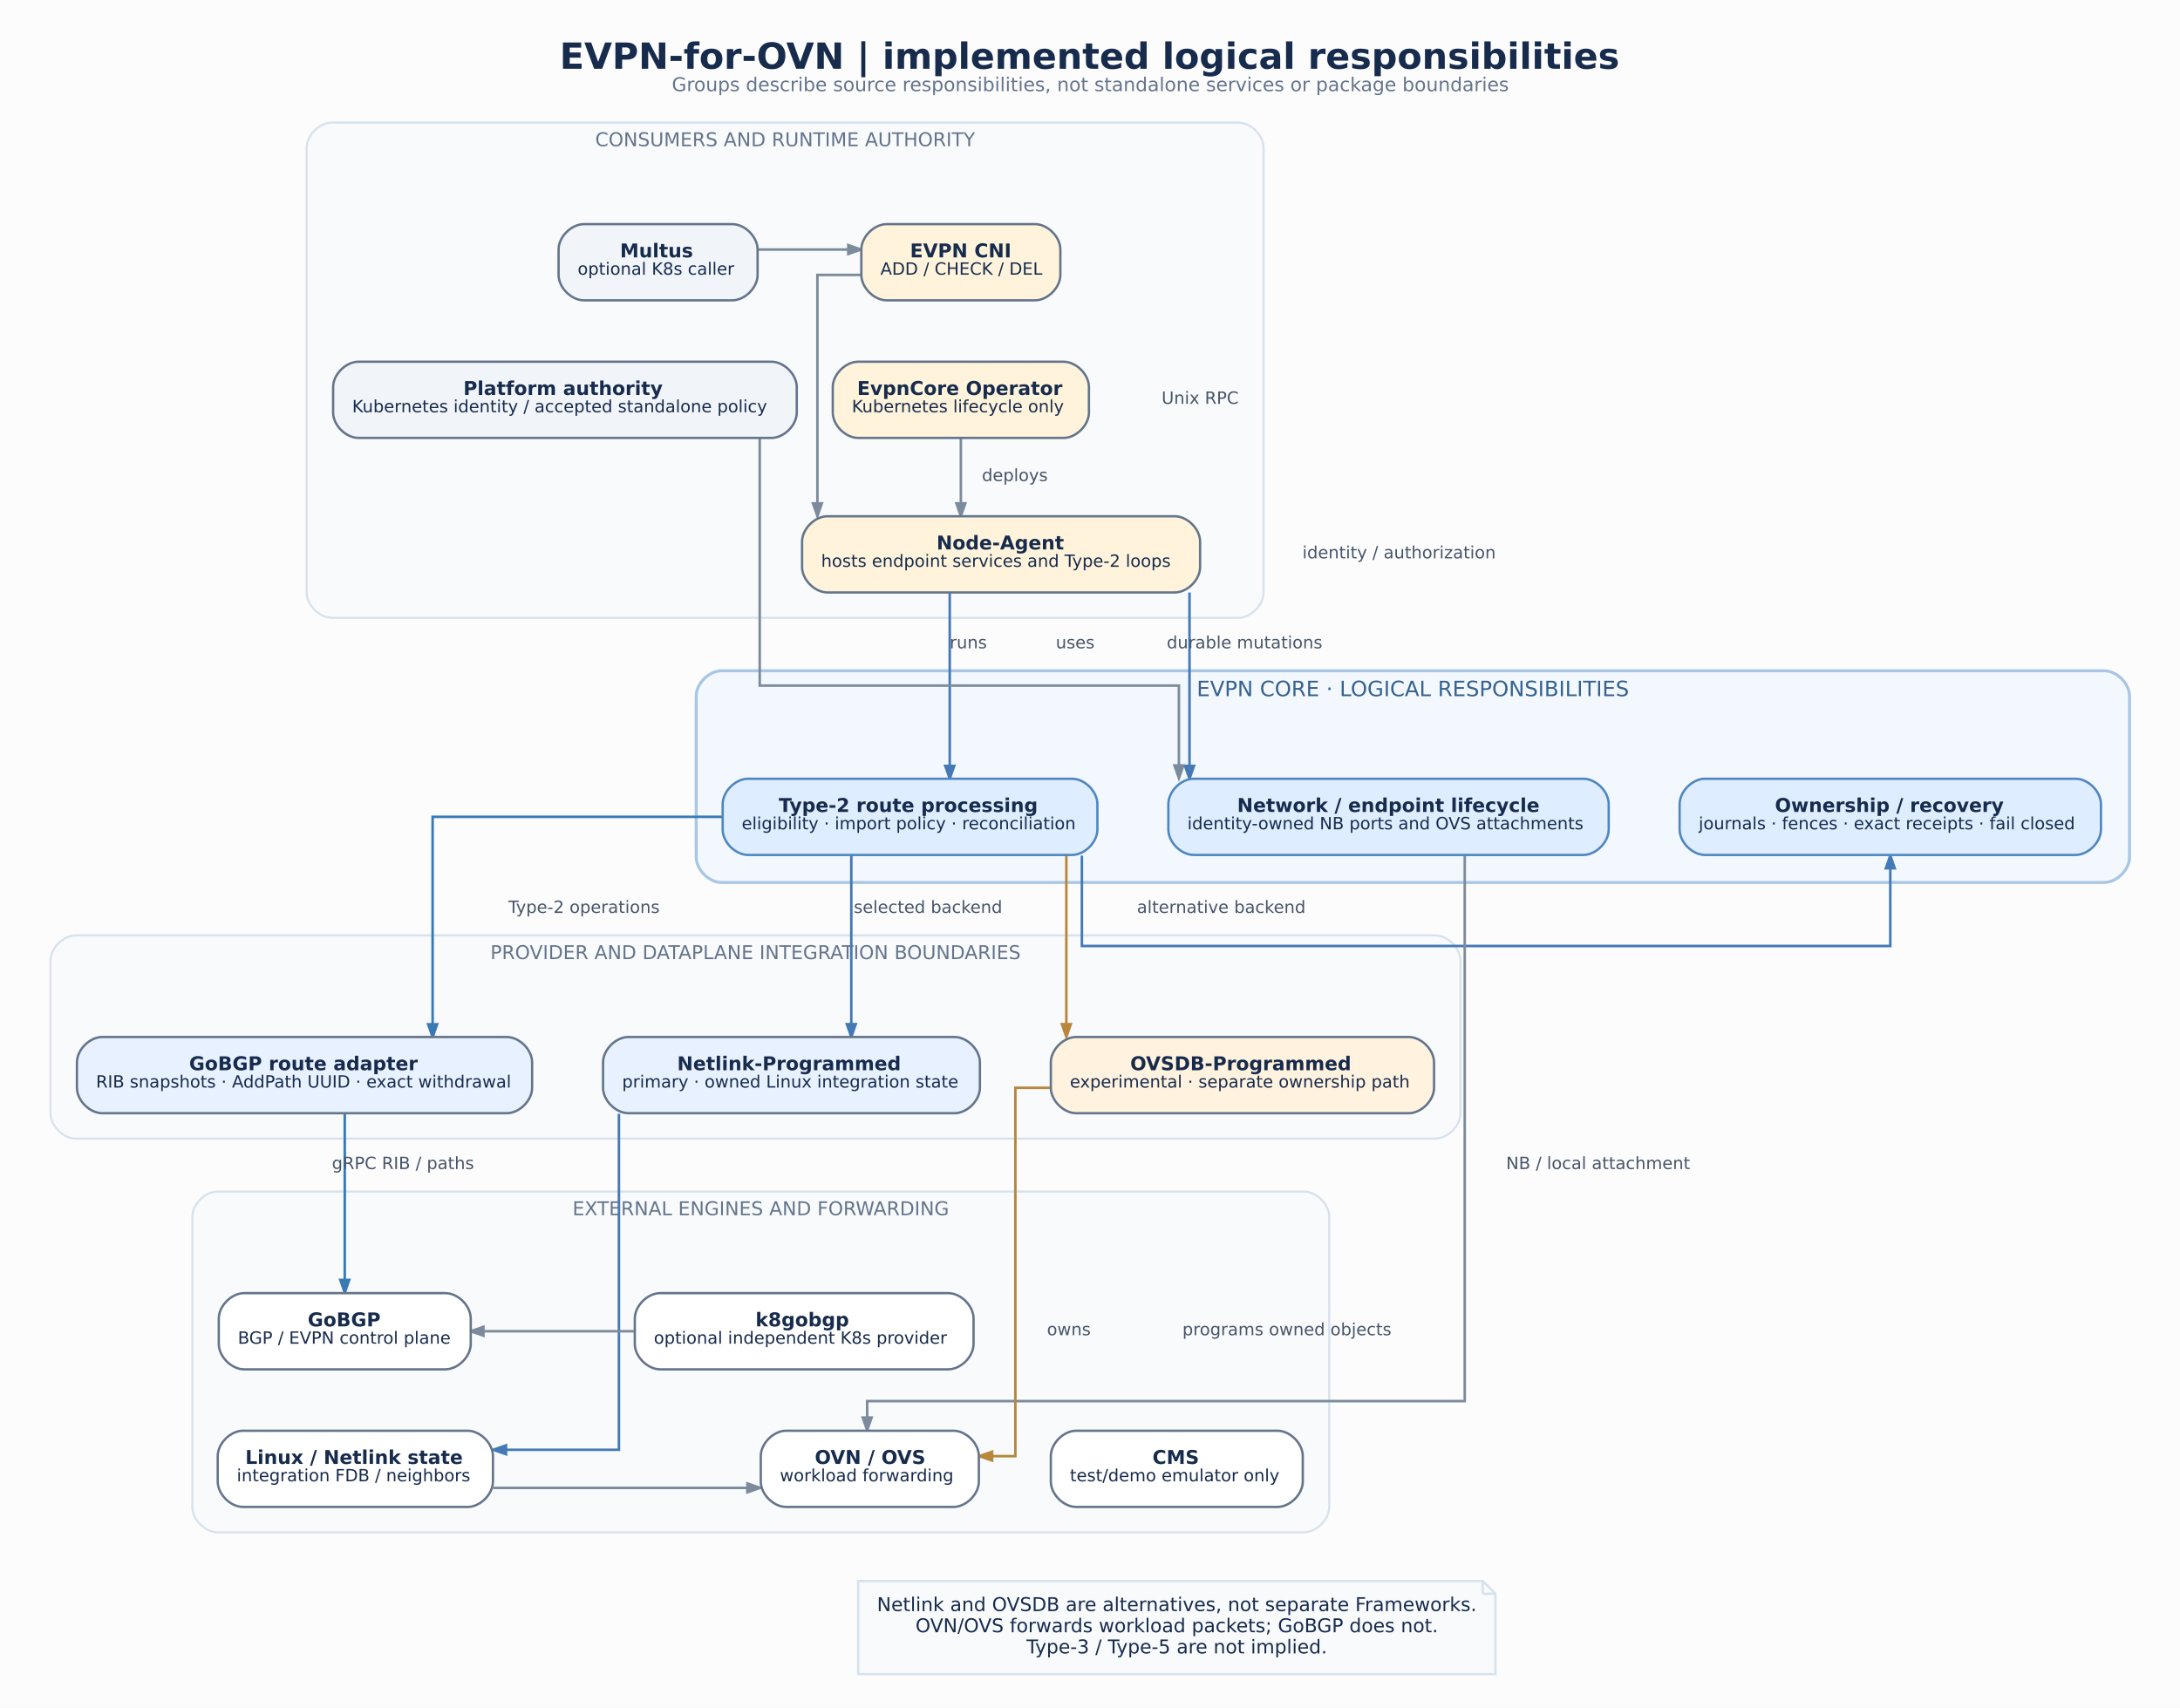
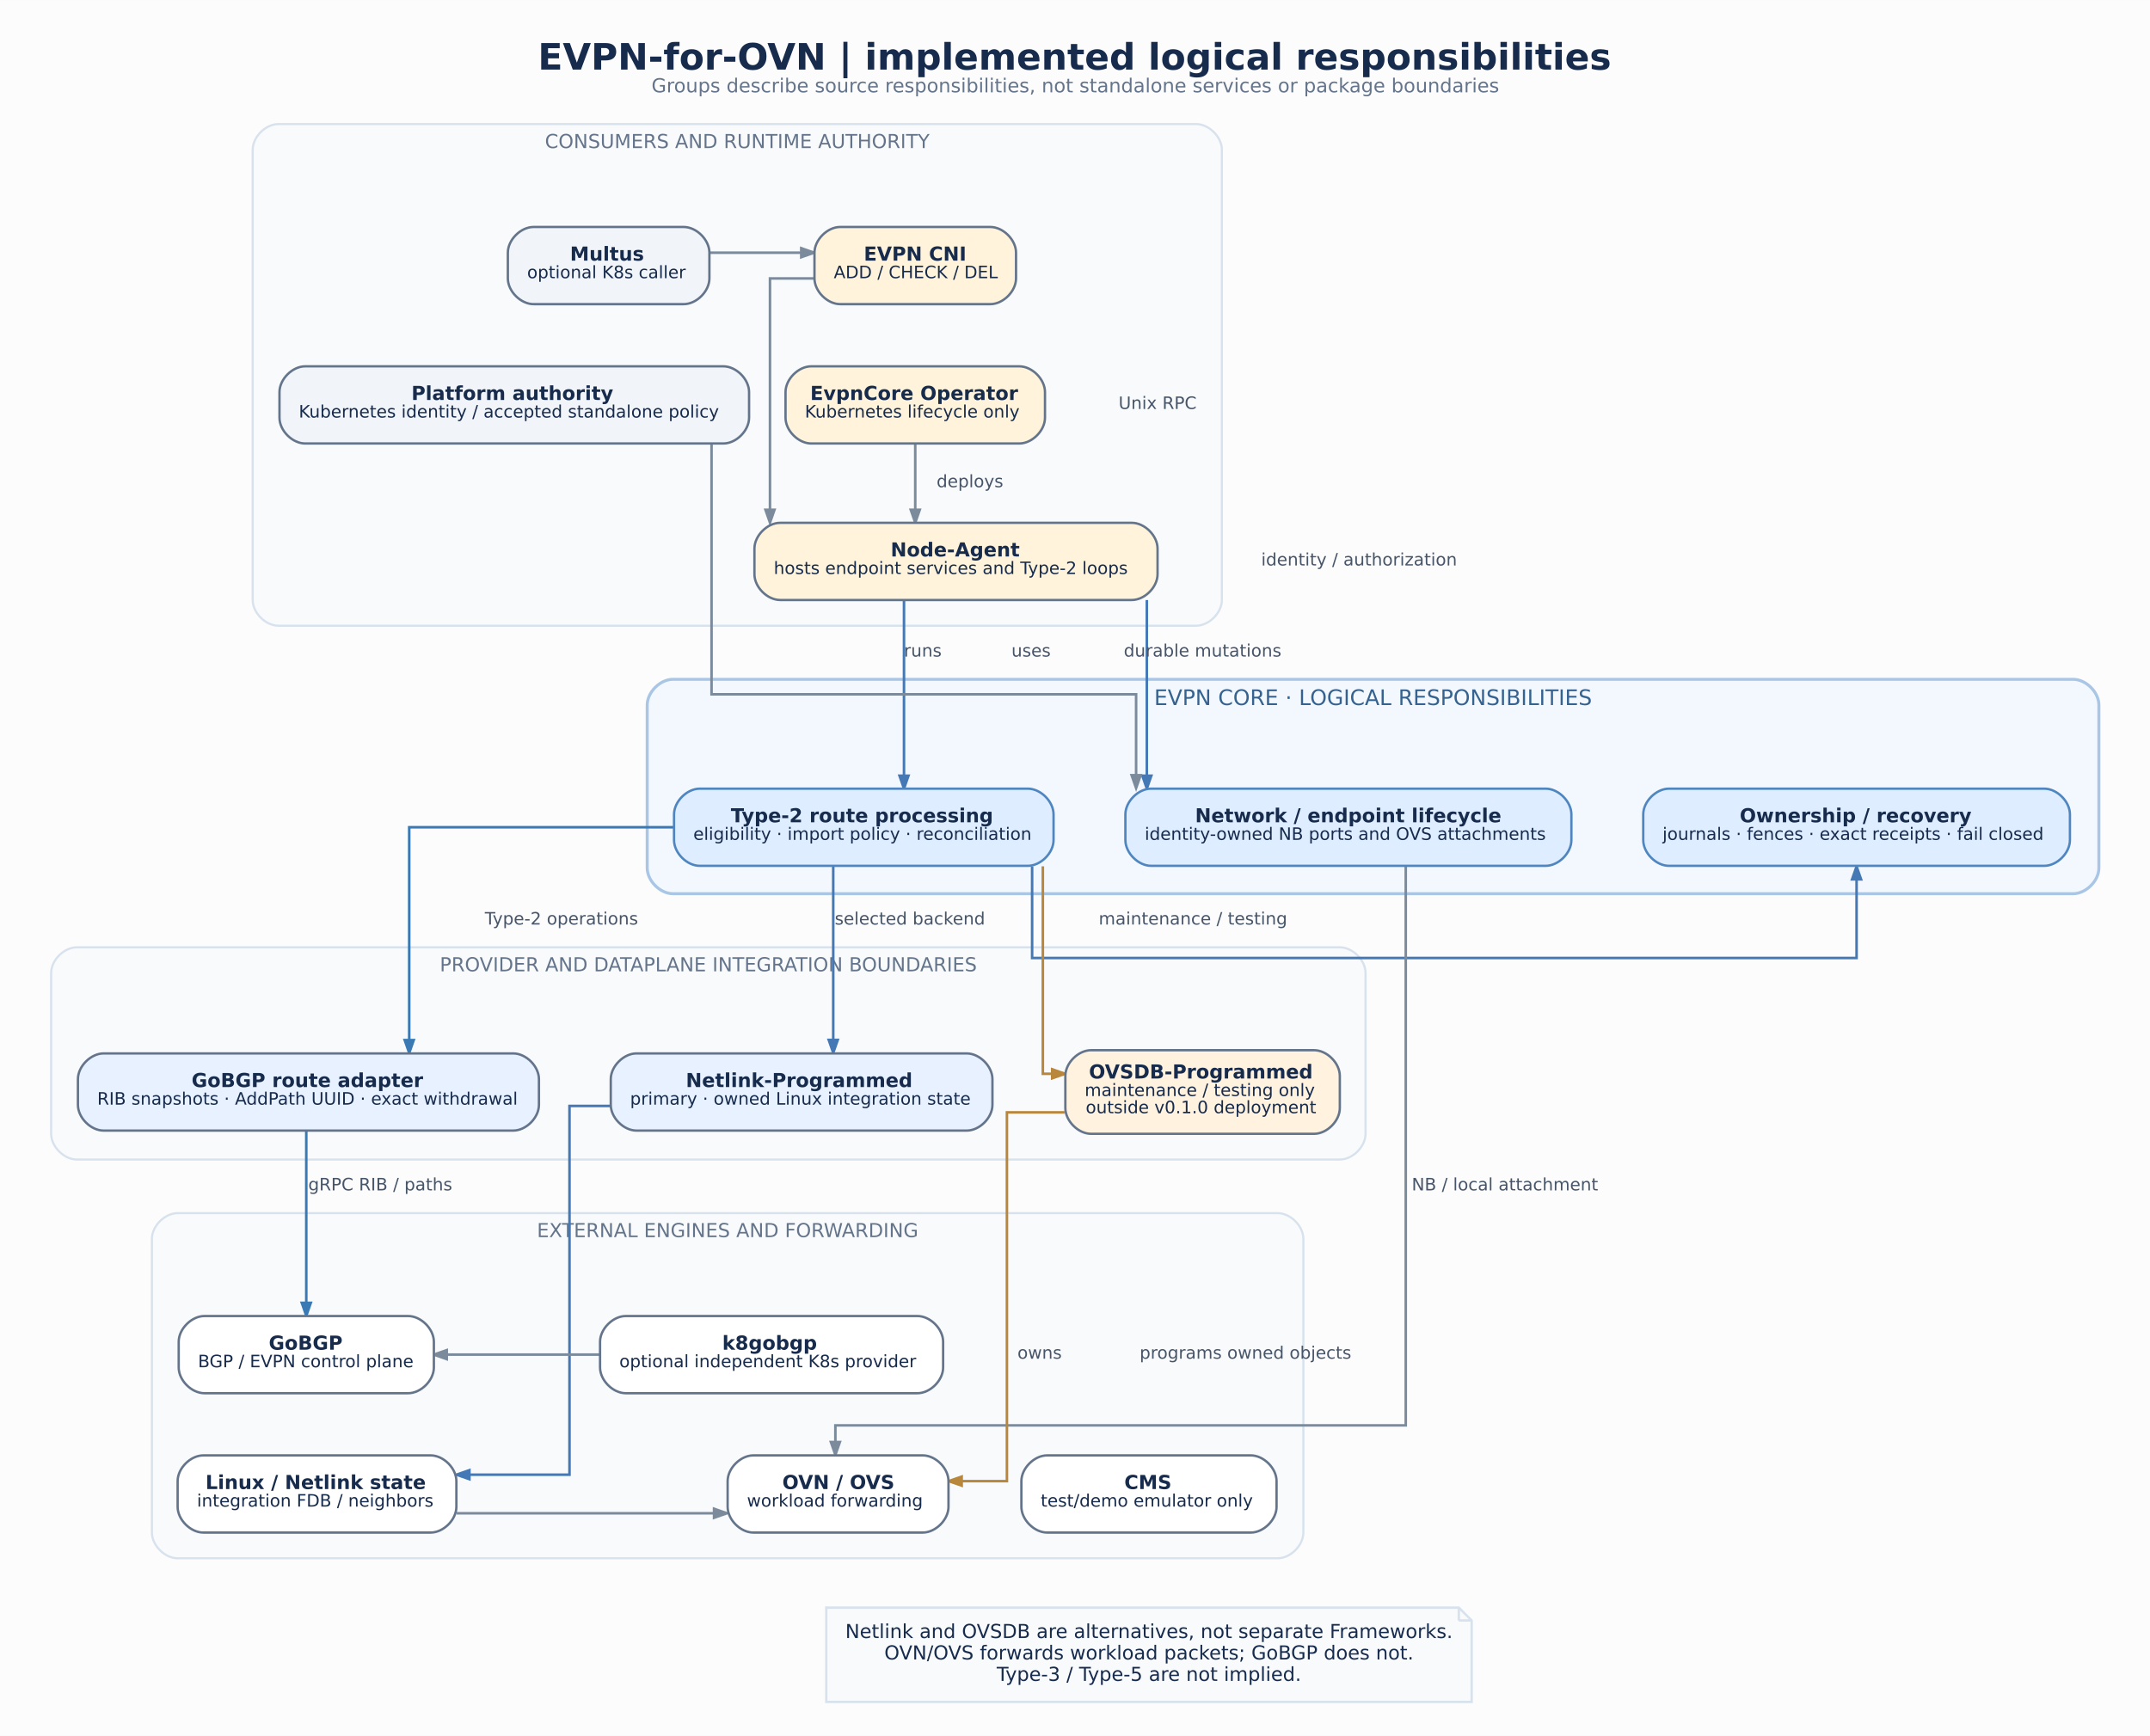
- <svg xmlns="http://www.w3.org/2000/svg" width="1030pt" height="807pt" viewBox="0.00 0.00 1029.68 806.68">
-   <g id="graph0" class="graph" transform="scale(1 1) rotate(0) translate(15.84 790.84)">
-     <polygon fill="#fcfcfd" stroke="transparent" points="-15.84,15.84 -15.84,-790.84 1013.84,-790.84 1013.84,15.84 -15.84,15.84" />
-     <text text-anchor="start" x="248.5" y="-758.4" font-family="DejaVu Sans" font-weight="bold" font-size="17.00" fill="#172b4d">EVPN-for-OVN | implemented logical responsibilities</text>
-     <text text-anchor="start" x="301.5" y="-747.8" font-family="DejaVu Sans" font-size="9.00" fill="#64748b">Groups describe source responsibilities, not standalone services or package boundaries</text>
+ <svg xmlns="http://www.w3.org/2000/svg" width="1003pt" height="810pt" viewBox="0.00 0.00 1002.68 809.68">
+   <g id="graph0" class="graph" transform="scale(1 1) rotate(0) translate(15.84 793.84)">
+     <polygon fill="#fcfcfd" stroke="transparent" points="-15.84,15.84 -15.84,-793.84 986.84,-793.84 986.84,15.84 -15.84,15.84" />
+     <text text-anchor="start" x="235" y="-761.4" font-family="DejaVu Sans" font-weight="bold" font-size="17.00" fill="#172b4d">EVPN-for-OVN | implemented logical responsibilities</text>
+     <text text-anchor="start" x="288" y="-750.8" font-family="DejaVu Sans" font-size="9.00" fill="#64748b">Groups describe source responsibilities, not standalone services or package boundaries</text>
    <g id="clust1" class="cluster">
-       <path fill="#f8fafc" stroke="#d8e2ed" d="M141,-499C141,-499 569,-499 569,-499 575,-499 581,-505 581,-511 581,-511 581,-721 581,-721 581,-727 575,-733 569,-733 569,-733 141,-733 141,-733 135,-733 129,-727 129,-721 129,-721 129,-511 129,-511 129,-505 135,-499 141,-499" />
-       <text text-anchor="middle" x="355" y="-721.8" font-family="DejaVu Sans" font-size="9.00" fill="#64748b">CONSUMERS AND RUNTIME AUTHORITY</text>
+       <path fill="#f8fafc" stroke="#d8e2ed" d="M114,-502C114,-502 542,-502 542,-502 548,-502 554,-508 554,-514 554,-514 554,-724 554,-724 554,-730 548,-736 542,-736 542,-736 114,-736 114,-736 108,-736 102,-730 102,-724 102,-724 102,-514 102,-514 102,-508 108,-502 114,-502" />
+       <text text-anchor="middle" x="328" y="-724.8" font-family="DejaVu Sans" font-size="9.00" fill="#64748b">CONSUMERS AND RUNTIME AUTHORITY</text>
    </g>
    <g id="clust4" class="cluster">
-       <path fill="#f3f8ff" stroke="#a9c6e5" stroke-width="1.4" d="M325,-374C325,-374 978,-374 978,-374 984,-374 990,-380 990,-386 990,-386 990,-462 990,-462 990,-468 984,-474 978,-474 978,-474 325,-474 325,-474 319,-474 313,-468 313,-462 313,-462 313,-386 313,-386 313,-380 319,-374 325,-374" />
-       <text text-anchor="middle" x="651.5" y="-462" font-family="DejaVu Sans" font-size="10.00" fill="#35628f">EVPN CORE · LOGICAL RESPONSIBILITIES</text>
+       <path fill="#f3f8ff" stroke="#a9c6e5" stroke-width="1.4" d="M298,-377C298,-377 951,-377 951,-377 957,-377 963,-383 963,-389 963,-389 963,-465 963,-465 963,-471 957,-477 951,-477 951,-477 298,-477 298,-477 292,-477 286,-471 286,-465 286,-465 286,-389 286,-389 286,-383 292,-377 298,-377" />
+       <text text-anchor="middle" x="624.5" y="-465" font-family="DejaVu Sans" font-size="10.00" fill="#35628f">EVPN CORE · LOGICAL RESPONSIBILITIES</text>
    </g>
    <g id="clust6" class="cluster">
-       <path fill="#f8fafc" stroke="#d8e2ed" d="M20,-253C20,-253 662,-253 662,-253 668,-253 674,-259 674,-265 674,-265 674,-337 674,-337 674,-343 668,-349 662,-349 662,-349 20,-349 20,-349 14,-349 8,-343 8,-337 8,-337 8,-265 8,-265 8,-259 14,-253 20,-253" />
-       <text text-anchor="middle" x="341" y="-337.8" font-family="DejaVu Sans" font-size="9.00" fill="#64748b">PROVIDER AND DATAPLANE INTEGRATION BOUNDARIES</text>
+       <path fill="#f8fafc" stroke="#d8e2ed" d="M20,-253C20,-253 609,-253 609,-253 615,-253 621,-259 621,-265 621,-265 621,-340 621,-340 621,-346 615,-352 609,-352 609,-352 20,-352 20,-352 14,-352 8,-346 8,-340 8,-340 8,-265 8,-265 8,-259 14,-253 20,-253" />
+       <text text-anchor="middle" x="314.5" y="-340.8" font-family="DejaVu Sans" font-size="9.00" fill="#64748b">PROVIDER AND DATAPLANE INTEGRATION BOUNDARIES</text>
    </g>
    <g id="clust8" class="cluster">
-       <path fill="#f8fafc" stroke="#d8e2ed" d="M87,-67C87,-67 600,-67 600,-67 606,-67 612,-73 612,-79 612,-79 612,-216 612,-216 612,-222 606,-228 600,-228 600,-228 87,-228 87,-228 81,-228 75,-222 75,-216 75,-216 75,-79 75,-79 75,-73 81,-67 87,-67" />
-       <text text-anchor="middle" x="343.5" y="-216.8" font-family="DejaVu Sans" font-size="9.00" fill="#64748b">EXTERNAL ENGINES AND FORWARDING</text>
+       <path fill="#f8fafc" stroke="#d8e2ed" d="M67,-67C67,-67 580,-67 580,-67 586,-67 592,-73 592,-79 592,-79 592,-216 592,-216 592,-222 586,-228 580,-228 580,-228 67,-228 67,-228 61,-228 55,-222 55,-216 55,-216 55,-79 55,-79 55,-73 61,-67 67,-67" />
+       <text text-anchor="middle" x="323.5" y="-216.8" font-family="DejaVu Sans" font-size="9.00" fill="#64748b">EXTERNAL ENGINES AND FORWARDING</text>
    </g>
    <g id="edge2" class="edge">
-       <path fill="none" stroke="#7c8b9c" stroke-width="1.2" d="M390.95,-661C379.38,-661 370.25,-661 370.25,-661 370.25,-661 370.25,-553.08 370.25,-553.08" />
-       <polygon fill="#7c8b9c" stroke="#7c8b9c" stroke-width="1.2" points="372.35,-553.08 370.25,-547.08 368.15,-553.08 372.35,-553.08" />
-       <text text-anchor="middle" x="551" y="-600.1" font-family="DejaVu Sans" font-size="8.00" fill="#475569">Unix RPC</text>
+       <path fill="none" stroke="#7c8b9c" stroke-width="1.2" d="M363.95,-664C352.38,-664 343.25,-664 343.25,-664 343.25,-664 343.25,-556.08 343.25,-556.08" />
+       <polygon fill="#7c8b9c" stroke="#7c8b9c" stroke-width="1.2" points="345.35,-556.08 343.25,-550.08 341.15,-556.08 345.35,-556.08" />
+       <text text-anchor="middle" x="524" y="-603.1" font-family="DejaVu Sans" font-size="8.00" fill="#475569">Unix RPC</text>
    </g>
    <g id="edge1" class="edge">
-       <path fill="none" stroke="#7c8b9c" stroke-width="1.2" d="M342.22,-673C342.22,-673 384.83,-673 384.83,-673" />
-       <polygon fill="#7c8b9c" stroke="#7c8b9c" stroke-width="1.2" points="384.83,-675.1 390.83,-673 384.83,-670.9 384.83,-675.1" />
+       <path fill="none" stroke="#7c8b9c" stroke-width="1.2" d="M315.22,-676C315.22,-676 357.83,-676 357.83,-676" />
+       <polygon fill="#7c8b9c" stroke="#7c8b9c" stroke-width="1.2" points="357.83,-678.1 363.83,-676 357.83,-673.9 357.83,-678.1" />
    </g>
    <g id="edge3" class="edge">
-       <path fill="none" stroke="#7c8b9c" stroke-width="1.2" d="M438,-583.96C438,-583.96 438,-553.09 438,-553.09" />
-       <polygon fill="#7c8b9c" stroke="#7c8b9c" stroke-width="1.2" points="440.1,-553.09 438,-547.09 435.9,-553.09 440.1,-553.09" />
-       <text text-anchor="middle" x="463.5" y="-563.6" font-family="DejaVu Sans" font-size="8.00" fill="#475569">deploys</text>
+       <path fill="none" stroke="#7c8b9c" stroke-width="1.2" d="M411,-586.96C411,-586.96 411,-556.09 411,-556.09" />
+       <polygon fill="#7c8b9c" stroke="#7c8b9c" stroke-width="1.2" points="413.1,-556.09 411,-550.09 408.9,-556.09 413.1,-556.09" />
+       <text text-anchor="middle" x="436.5" y="-566.6" font-family="DejaVu Sans" font-size="8.00" fill="#475569">deploys</text>
    </g>
    <g id="edge13" class="edge">
-       <path fill="none" stroke="#4479b6" stroke-width="1.2" d="M432.75,-510.97C432.75,-510.97 432.75,-429.05 432.75,-429.05" />
-       <polygon fill="#4479b6" stroke="#4479b6" stroke-width="1.2" points="434.85,-429.05 432.75,-423.05 430.65,-429.05 434.85,-429.05" />
-       <text text-anchor="middle" x="441.5" y="-484.6" font-family="DejaVu Sans" font-size="8.00" fill="#475569">runs</text>
+       <path fill="none" stroke="#4479b6" stroke-width="1.2" d="M405.75,-513.97C405.75,-513.97 405.75,-432.05 405.75,-432.05" />
+       <polygon fill="#4479b6" stroke="#4479b6" stroke-width="1.2" points="407.85,-432.05 405.75,-426.05 403.65,-432.05 407.85,-432.05" />
+       <text text-anchor="middle" x="414.5" y="-487.6" font-family="DejaVu Sans" font-size="8.00" fill="#475569">runs</text>
    </g>
    <g id="edge14" class="edge">
-       <path fill="none" stroke="#4479b6" stroke-width="1.2" d="M546,-510.97C546,-510.97 546,-429.05 546,-429.05" />
-       <polygon fill="#4479b6" stroke="#4479b6" stroke-width="1.2" points="548.1,-429.05 546,-423.05 543.9,-429.05 548.1,-429.05" />
-       <text text-anchor="middle" x="492" y="-484.6" font-family="DejaVu Sans" font-size="8.00" fill="#475569">uses</text>
+       <path fill="none" stroke="#4479b6" stroke-width="1.2" d="M519,-513.97C519,-513.97 519,-432.05 519,-432.05" />
+       <polygon fill="#4479b6" stroke="#4479b6" stroke-width="1.2" points="521.1,-432.05 519,-426.05 516.9,-432.05 521.1,-432.05" />
+       <text text-anchor="middle" x="465" y="-487.6" font-family="DejaVu Sans" font-size="8.00" fill="#475569">uses</text>
    </g>
    <g id="edge15" class="edge">
-       <path fill="none" stroke="#7c8b9c" stroke-width="1.2" d="M343,-583.79C343,-546.94 343,-467 343,-467 343,-467 541,-467 541,-467 541,-467 541,-429.27 541,-429.27" />
-       <polygon fill="#7c8b9c" stroke="#7c8b9c" stroke-width="1.2" points="543.1,-429.27 541,-423.27 538.9,-429.27 543.1,-429.27" />
-       <text text-anchor="middle" x="645" y="-527.1" font-family="DejaVu Sans" font-size="8.00" fill="#475569">identity / authorization</text>
+       <path fill="none" stroke="#7c8b9c" stroke-width="1.2" d="M316,-586.79C316,-549.94 316,-470 316,-470 316,-470 514,-470 514,-470 514,-470 514,-432.27 514,-432.27" />
+       <polygon fill="#7c8b9c" stroke="#7c8b9c" stroke-width="1.2" points="516.1,-432.27 514,-426.27 511.9,-432.27 516.1,-432.27" />
+       <text text-anchor="middle" x="618" y="-530.1" font-family="DejaVu Sans" font-size="8.00" fill="#475569">identity / authorization</text>
    </g>
    <g id="edge16" class="edge">
-       <path fill="none" stroke="#4479b6" stroke-width="1.2" d="M495.17,-386.7C495.17,-368.73 495.17,-344 495.17,-344 495.17,-344 877,-344 877,-344 877,-344 877,-380.7 877,-380.7" />
-       <polygon fill="#4479b6" stroke="#4479b6" stroke-width="1.2" points="874.9,-380.7 877,-386.7 879.1,-380.7 874.9,-380.7" />
-       <text text-anchor="middle" x="572" y="-484.6" font-family="DejaVu Sans" font-size="8.00" fill="#475569">durable mutations</text>
+       <path fill="none" stroke="#4479b6" stroke-width="1.2" d="M465.5,-389.7C465.5,-371.73 465.5,-347 465.5,-347 465.5,-347 850,-347 850,-347 850,-347 850,-383.7 850,-383.7" />
+       <polygon fill="#4479b6" stroke="#4479b6" stroke-width="1.2" points="847.9,-383.7 850,-389.7 852.1,-383.7 847.9,-383.7" />
+       <text text-anchor="middle" x="545" y="-487.6" font-family="DejaVu Sans" font-size="8.00" fill="#475569">durable mutations</text>
    </g>
    <g id="edge17" class="edge">
-       <path fill="none" stroke="#397ab5" stroke-width="1.2" d="M325.2,-405C262.1,-405 188.5,-405 188.5,-405 188.5,-405 188.5,-307 188.5,-307" />
-       <polygon fill="#397ab5" stroke="#397ab5" stroke-width="1.2" points="190.6,-307 188.5,-301 186.4,-307 190.6,-307" />
-       <text text-anchor="middle" x="260" y="-359.6" font-family="DejaVu Sans" font-size="8.00" fill="#475569">Type-2 operations</text>
+       <path fill="none" stroke="#397ab5" stroke-width="1.2" d="M298.32,-408C240.23,-408 175,-408 175,-408 175,-408 175,-308.72 175,-308.72" />
+       <polygon fill="#397ab5" stroke="#397ab5" stroke-width="1.2" points="177.1,-308.72 175,-302.72 172.9,-308.72 177.1,-308.72" />
+       <text text-anchor="middle" x="246" y="-362.6" font-family="DejaVu Sans" font-size="8.00" fill="#475569">Type-2 operations</text>
    </g>
    <g id="edge18" class="edge">
-       <path fill="none" stroke="#4479b6" stroke-width="1.2" d="M386.25,-387C386.25,-387 386.25,-307.08 386.25,-307.08" />
-       <polygon fill="#4479b6" stroke="#4479b6" stroke-width="1.2" points="388.35,-307.08 386.25,-301.08 384.15,-307.08 388.35,-307.08" />
-       <text text-anchor="middle" x="422.5" y="-359.6" font-family="DejaVu Sans" font-size="8.00" fill="#475569">selected backend</text>
+       <path fill="none" stroke="#4479b6" stroke-width="1.2" d="M372.75,-389.78C372.75,-389.78 372.75,-308.8 372.75,-308.8" />
+       <polygon fill="#4479b6" stroke="#4479b6" stroke-width="1.2" points="374.85,-308.8 372.75,-302.8 370.65,-308.8 374.85,-308.8" />
+       <text text-anchor="middle" x="408.5" y="-362.6" font-family="DejaVu Sans" font-size="8.00" fill="#475569">selected backend</text>
    </g>
    <g id="edge19" class="edge">
-       <path fill="none" stroke="#b8873b" stroke-width="1.2" d="M487.83,-387C487.83,-387 487.83,-307.08 487.83,-307.08" />
-       <polygon fill="#b8873b" stroke="#b8873b" stroke-width="1.2" points="489.93,-307.08 487.83,-301.08 485.73,-307.08 489.93,-307.08" />
-       <text text-anchor="middle" x="561" y="-359.6" font-family="DejaVu Sans" font-size="8.00" fill="#475569">alternative backend</text>
+       <path fill="none" stroke="#b8873b" stroke-width="1.2" d="M470.5,-389.78C470.5,-357.35 470.5,-293 470.5,-293 470.5,-293 474.86,-293 474.86,-293" />
+       <polygon fill="#b8873b" stroke="#b8873b" stroke-width="1.2" points="474.86,-295.1 480.86,-293 474.86,-290.9 474.86,-295.1" />
+       <text text-anchor="middle" x="540.5" y="-362.6" font-family="DejaVu Sans" font-size="8.00" fill="#475569">maintenance / testing</text>
    </g>
    <g id="edge20" class="edge">
-       <path fill="none" stroke="#7c8b9c" stroke-width="1.2" d="M676,-386.89C676,-325.49 676,-129 676,-129 676,-129 393.75,-129 393.75,-129 393.75,-129 393.75,-121.24 393.75,-121.24" />
-       <polygon fill="#7c8b9c" stroke="#7c8b9c" stroke-width="1.2" points="395.85,-121.24 393.75,-115.24 391.65,-121.24 395.85,-121.24" />
-       <text text-anchor="middle" x="739" y="-238.6" font-family="DejaVu Sans" font-size="8.00" fill="#475569">NB / local attachment</text>
+       <path fill="none" stroke="#7c8b9c" stroke-width="1.2" d="M639.75,-389.69C639.75,-327.62 639.75,-129 639.75,-129 639.75,-129 373.75,-129 373.75,-129 373.75,-129 373.75,-121.24 373.75,-121.24" />
+       <polygon fill="#7c8b9c" stroke="#7c8b9c" stroke-width="1.2" points="375.85,-121.24 373.75,-115.24 371.65,-121.24 375.85,-121.24" />
+       <text text-anchor="middle" x="686" y="-238.6" font-family="DejaVu Sans" font-size="8.00" fill="#475569">NB / local attachment</text>
    </g>
    <g id="edge21" class="edge">
-       <path fill="none" stroke="#397ab5" stroke-width="1.2" d="M147,-264.89C147,-264.89 147,-186.24 147,-186.24" />
-       <polygon fill="#397ab5" stroke="#397ab5" stroke-width="1.2" points="149.1,-186.24 147,-180.24 144.9,-186.24 149.1,-186.24" />
-       <text text-anchor="middle" x="174.5" y="-238.6" font-family="DejaVu Sans" font-size="8.00" fill="#475569">gRPC RIB / paths</text>
+       <path fill="none" stroke="#397ab5" stroke-width="1.2" d="M127,-266.42C127,-266.42 127,-186.15 127,-186.15" />
+       <polygon fill="#397ab5" stroke="#397ab5" stroke-width="1.2" points="129.1,-186.15 127,-180.15 124.9,-186.15 129.1,-186.15" />
+       <text text-anchor="middle" x="161.5" y="-238.6" font-family="DejaVu Sans" font-size="8.00" fill="#475569">gRPC RIB / paths</text>
    </g>
    <g id="edge23" class="edge">
-       <path fill="none" stroke="#4479b6" stroke-width="1.2" d="M276.5,-264.72C276.5,-219.5 276.5,-106 276.5,-106 276.5,-106 223.17,-106 223.17,-106" />
-       <polygon fill="#4479b6" stroke="#4479b6" stroke-width="1.2" points="223.17,-103.9 217.17,-106 223.17,-108.1 223.17,-103.9" />
-       <text text-anchor="middle" x="489" y="-160.1" font-family="DejaVu Sans" font-size="8.00" fill="#475569">owns</text>
+       <path fill="none" stroke="#4479b6" stroke-width="1.2" d="M268.85,-278C257.5,-278 249.75,-278 249.75,-278 249.75,-278 249.75,-106 249.75,-106 249.75,-106 203.07,-106 203.07,-106" />
+       <polygon fill="#4479b6" stroke="#4479b6" stroke-width="1.2" points="203.07,-103.9 197.07,-106 203.07,-108.1 203.07,-103.9" />
+       <text text-anchor="middle" x="469" y="-160.1" font-family="DejaVu Sans" font-size="8.00" fill="#475569">owns</text>
    </g>
    <g id="edge25" class="edge">
-       <path fill="none" stroke="#b8873b" stroke-width="1.2" d="M480.04,-277C470.25,-277 463.75,-277 463.75,-277 463.75,-277 463.75,-103 463.75,-103 463.75,-103 452.76,-103 452.76,-103" />
-       <polygon fill="#b8873b" stroke="#b8873b" stroke-width="1.2" points="452.76,-100.9 446.76,-103 452.76,-105.1 452.76,-100.9" />
-       <text text-anchor="middle" x="592" y="-160.1" font-family="DejaVu Sans" font-size="8.00" fill="#475569">programs owned objects</text>
+       <path fill="none" stroke="#b8873b" stroke-width="1.2" d="M480.63,-275C465.53,-275 453.75,-275 453.75,-275 453.75,-275 453.75,-103 453.75,-103 453.75,-103 432.65,-103 432.65,-103" />
+       <polygon fill="#b8873b" stroke="#b8873b" stroke-width="1.2" points="432.65,-100.9 426.65,-103 432.65,-105.1 432.65,-100.9" />
+       <text text-anchor="middle" x="565" y="-160.1" font-family="DejaVu Sans" font-size="8.00" fill="#475569">programs owned objects</text>
    </g>
    <g id="edge22" class="edge">
-       <path fill="none" stroke="#7c8b9c" stroke-width="1.2" d="M283.81,-162C283.81,-162 212.51,-162 212.51,-162" />
-       <polygon fill="#7c8b9c" stroke="#7c8b9c" stroke-width="1.2" points="212.51,-159.9 206.51,-162 212.51,-164.1 212.51,-159.9" />
+       <path fill="none" stroke="#7c8b9c" stroke-width="1.2" d="M263.81,-162C263.81,-162 192.51,-162 192.51,-162" />
+       <polygon fill="#7c8b9c" stroke="#7c8b9c" stroke-width="1.2" points="192.51,-159.9 186.51,-162 192.51,-164.1 192.51,-159.9" />
    </g>
    <g id="edge24" class="edge">
-       <path fill="none" stroke="#7c8b9c" stroke-width="1.2" d="M217.12,-88C217.12,-88 337.17,-88 337.17,-88" />
-       <polygon fill="#7c8b9c" stroke="#7c8b9c" stroke-width="1.2" points="337.17,-90.1 343.17,-88 337.17,-85.9 337.17,-90.1" />
+       <path fill="none" stroke="#7c8b9c" stroke-width="1.2" d="M197.12,-88C197.12,-88 317.17,-88 317.17,-88" />
+       <polygon fill="#7c8b9c" stroke="#7c8b9c" stroke-width="1.2" points="317.17,-90.1 323.17,-88 317.17,-85.9 317.17,-90.1" />
    </g>
    <g id="node1" class="node">
-       <path fill="#fff4db" stroke="#64748b" stroke-width="1.1" d="M473,-685C473,-685 403,-685 403,-685 397,-685 391,-679 391,-673 391,-673 391,-661 391,-661 391,-655 397,-649 403,-649 403,-649 473,-649 473,-649 479,-649 485,-655 485,-661 485,-661 485,-673 485,-673 485,-679 479,-685 473,-685" />
-       <text text-anchor="start" x="414" y="-669.3" font-family="DejaVu Sans" font-weight="bold" font-size="9.00" fill="#172b4d">EVPN CNI</text>
-       <text text-anchor="start" x="400" y="-661.1" font-family="DejaVu Sans" font-size="8.00" fill="#172b4d">ADD / CHECK / DEL</text>
+       <path fill="#fff4db" stroke="#64748b" stroke-width="1.1" d="M446,-688C446,-688 376,-688 376,-688 370,-688 364,-682 364,-676 364,-676 364,-664 364,-664 364,-658 370,-652 376,-652 376,-652 446,-652 446,-652 452,-652 458,-658 458,-664 458,-664 458,-676 458,-676 458,-682 452,-688 446,-688" />
+       <text text-anchor="start" x="387" y="-672.3" font-family="DejaVu Sans" font-weight="bold" font-size="9.00" fill="#172b4d">EVPN CNI</text>
+       <text text-anchor="start" x="373" y="-664.1" font-family="DejaVu Sans" font-size="8.00" fill="#172b4d">ADD / CHECK / DEL</text>
    </g>
    <g id="node2" class="node">
-       <path fill="#f1f5f9" stroke="#64748b" stroke-width="1.1" d="M330,-685C330,-685 260,-685 260,-685 254,-685 248,-679 248,-673 248,-673 248,-661 248,-661 248,-655 254,-649 260,-649 260,-649 330,-649 330,-649 336,-649 342,-655 342,-661 342,-661 342,-673 342,-673 342,-679 336,-685 330,-685" />
-       <text text-anchor="start" x="277" y="-669.3" font-family="DejaVu Sans" font-weight="bold" font-size="9.00" fill="#172b4d">Multus</text>
-       <text text-anchor="start" x="257" y="-661.1" font-family="DejaVu Sans" font-size="8.00" fill="#172b4d">optional K8s caller</text>
+       <path fill="#f1f5f9" stroke="#64748b" stroke-width="1.1" d="M303,-688C303,-688 233,-688 233,-688 227,-688 221,-682 221,-676 221,-676 221,-664 221,-664 221,-658 227,-652 233,-652 233,-652 303,-652 303,-652 309,-652 315,-658 315,-664 315,-664 315,-676 315,-676 315,-682 309,-688 303,-688" />
+       <text text-anchor="start" x="250" y="-672.3" font-family="DejaVu Sans" font-weight="bold" font-size="9.00" fill="#172b4d">Multus</text>
+       <text text-anchor="start" x="230" y="-664.1" font-family="DejaVu Sans" font-size="8.00" fill="#172b4d">optional K8s caller</text>
    </g>
    <g id="node3" class="node">
-       <path fill="#fff4db" stroke="#64748b" stroke-width="1.1" d="M486.5,-620C486.5,-620 389.5,-620 389.5,-620 383.5,-620 377.5,-614 377.5,-608 377.5,-608 377.5,-596 377.5,-596 377.5,-590 383.5,-584 389.5,-584 389.5,-584 486.5,-584 486.5,-584 492.5,-584 498.5,-590 498.5,-596 498.5,-596 498.5,-608 498.5,-608 498.5,-614 492.5,-620 486.5,-620" />
-       <text text-anchor="start" x="389" y="-604.3" font-family="DejaVu Sans" font-weight="bold" font-size="9.00" fill="#172b4d">EvpnCore Operator</text>
-       <text text-anchor="start" x="386.5" y="-596.1" font-family="DejaVu Sans" font-size="8.00" fill="#172b4d">Kubernetes lifecycle only</text>
+       <path fill="#fff4db" stroke="#64748b" stroke-width="1.1" d="M459.5,-623C459.5,-623 362.5,-623 362.5,-623 356.5,-623 350.5,-617 350.5,-611 350.5,-611 350.5,-599 350.5,-599 350.5,-593 356.5,-587 362.5,-587 362.5,-587 459.5,-587 459.5,-587 465.5,-587 471.5,-593 471.5,-599 471.5,-599 471.5,-611 471.5,-611 471.5,-617 465.5,-623 459.5,-623" />
+       <text text-anchor="start" x="362" y="-607.3" font-family="DejaVu Sans" font-weight="bold" font-size="9.00" fill="#172b4d">EvpnCore Operator</text>
+       <text text-anchor="start" x="359.5" y="-599.1" font-family="DejaVu Sans" font-size="8.00" fill="#172b4d">Kubernetes lifecycle only</text>
    </g>
    <g id="node4" class="node">
-       <path fill="#fff4db" stroke="#64748b" stroke-width="1.1" d="M539,-547C539,-547 375,-547 375,-547 369,-547 363,-541 363,-535 363,-535 363,-523 363,-523 363,-517 369,-511 375,-511 375,-511 539,-511 539,-511 545,-511 551,-517 551,-523 551,-523 551,-535 551,-535 551,-541 545,-547 539,-547" />
-       <text text-anchor="start" x="426.5" y="-531.3" font-family="DejaVu Sans" font-weight="bold" font-size="9.00" fill="#172b4d">Node-Agent</text>
-       <text text-anchor="start" x="372" y="-523.1" font-family="DejaVu Sans" font-size="8.00" fill="#172b4d">hosts endpoint services and Type-2 loops</text>
+       <path fill="#fff4db" stroke="#64748b" stroke-width="1.1" d="M512,-550C512,-550 348,-550 348,-550 342,-550 336,-544 336,-538 336,-538 336,-526 336,-526 336,-520 342,-514 348,-514 348,-514 512,-514 512,-514 518,-514 524,-520 524,-526 524,-526 524,-538 524,-538 524,-544 518,-550 512,-550" />
+       <text text-anchor="start" x="399.5" y="-534.3" font-family="DejaVu Sans" font-weight="bold" font-size="9.00" fill="#172b4d">Node-Agent</text>
+       <text text-anchor="start" x="345" y="-526.1" font-family="DejaVu Sans" font-size="8.00" fill="#172b4d">hosts endpoint services and Type-2 loops</text>
    </g>
    <g id="node5" class="node">
-       <path fill="#f1f5f9" stroke="#64748b" stroke-width="1.1" d="M348.5,-620C348.5,-620 153.5,-620 153.5,-620 147.5,-620 141.5,-614 141.5,-608 141.5,-608 141.5,-596 141.5,-596 141.5,-590 147.5,-584 153.5,-584 153.5,-584 348.5,-584 348.5,-584 354.5,-584 360.5,-590 360.5,-596 360.5,-596 360.5,-608 360.5,-608 360.5,-614 354.5,-620 348.5,-620" />
-       <text text-anchor="start" x="203" y="-604.3" font-family="DejaVu Sans" font-weight="bold" font-size="9.00" fill="#172b4d">Platform authority</text>
-       <text text-anchor="start" x="150.5" y="-596.1" font-family="DejaVu Sans" font-size="8.00" fill="#172b4d">Kubernetes identity / accepted standalone policy</text>
+       <path fill="#f1f5f9" stroke="#64748b" stroke-width="1.1" d="M321.5,-623C321.5,-623 126.5,-623 126.5,-623 120.5,-623 114.5,-617 114.5,-611 114.5,-611 114.5,-599 114.5,-599 114.5,-593 120.5,-587 126.5,-587 126.5,-587 321.5,-587 321.5,-587 327.5,-587 333.5,-593 333.5,-599 333.5,-599 333.5,-611 333.5,-611 333.5,-617 327.5,-623 321.5,-623" />
+       <text text-anchor="start" x="176" y="-607.3" font-family="DejaVu Sans" font-weight="bold" font-size="9.00" fill="#172b4d">Platform authority</text>
+       <text text-anchor="start" x="123.5" y="-599.1" font-family="DejaVu Sans" font-size="8.00" fill="#172b4d">Kubernetes identity / accepted standalone policy</text>
    </g>
    <g id="node6" class="node">
-       <path fill="#deedff" stroke="#4f86bf" stroke-width="1.1" d="M490.5,-423C490.5,-423 337.5,-423 337.5,-423 331.5,-423 325.5,-417 325.5,-411 325.5,-411 325.5,-399 325.5,-399 325.5,-393 331.5,-387 337.5,-387 337.5,-387 490.5,-387 490.5,-387 496.5,-387 502.5,-393 502.5,-399 502.5,-399 502.5,-411 502.5,-411 502.5,-417 496.5,-423 490.5,-423" />
-       <text text-anchor="start" x="352" y="-407.3" font-family="DejaVu Sans" font-weight="bold" font-size="9.00" fill="#172b4d">Type-2 route processing</text>
-       <text text-anchor="start" x="334.5" y="-399.1" font-family="DejaVu Sans" font-size="8.00" fill="#172b4d">eligibility · import policy · reconciliation</text>
+       <path fill="#deedff" stroke="#4f86bf" stroke-width="1.1" d="M463.5,-426C463.5,-426 310.5,-426 310.5,-426 304.5,-426 298.5,-420 298.5,-414 298.5,-414 298.5,-402 298.5,-402 298.5,-396 304.5,-390 310.5,-390 310.5,-390 463.5,-390 463.5,-390 469.5,-390 475.5,-396 475.5,-402 475.5,-402 475.5,-414 475.5,-414 475.5,-420 469.5,-426 463.5,-426" />
+       <text text-anchor="start" x="325" y="-410.3" font-family="DejaVu Sans" font-weight="bold" font-size="9.00" fill="#172b4d">Type-2 route processing</text>
+       <text text-anchor="start" x="307.5" y="-402.1" font-family="DejaVu Sans" font-size="8.00" fill="#172b4d">eligibility · import policy · reconciliation</text>
    </g>
    <g id="node7" class="node">
-       <path fill="#deedff" stroke="#4f86bf" stroke-width="1.1" d="M732,-423C732,-423 548,-423 548,-423 542,-423 536,-417 536,-411 536,-411 536,-399 536,-399 536,-393 542,-387 548,-387 548,-387 732,-387 732,-387 738,-387 744,-393 744,-399 744,-399 744,-411 744,-411 744,-417 738,-423 732,-423" />
-       <text text-anchor="start" x="568.5" y="-407.3" font-family="DejaVu Sans" font-weight="bold" font-size="9.00" fill="#172b4d">Network / endpoint lifecycle</text>
-       <text text-anchor="start" x="545" y="-399.1" font-family="DejaVu Sans" font-size="8.00" fill="#172b4d">identity-owned NB ports and OVS attachments</text>
+       <path fill="#deedff" stroke="#4f86bf" stroke-width="1.1" d="M705,-426C705,-426 521,-426 521,-426 515,-426 509,-420 509,-414 509,-414 509,-402 509,-402 509,-396 515,-390 521,-390 521,-390 705,-390 705,-390 711,-390 717,-396 717,-402 717,-402 717,-414 717,-414 717,-420 711,-426 705,-426" />
+       <text text-anchor="start" x="541.5" y="-410.3" font-family="DejaVu Sans" font-weight="bold" font-size="9.00" fill="#172b4d">Network / endpoint lifecycle</text>
+       <text text-anchor="start" x="518" y="-402.1" font-family="DejaVu Sans" font-size="8.00" fill="#172b4d">identity-owned NB ports and OVS attachments</text>
    </g>
    <g id="node8" class="node">
-       <path fill="#deedff" stroke="#4f86bf" stroke-width="1.1" d="M964.5,-423C964.5,-423 789.5,-423 789.5,-423 783.5,-423 777.5,-417 777.5,-411 777.5,-411 777.5,-399 777.5,-399 777.5,-393 783.5,-387 789.5,-387 789.5,-387 964.5,-387 964.5,-387 970.5,-387 976.5,-393 976.5,-399 976.5,-399 976.5,-411 976.5,-411 976.5,-417 970.5,-423 964.5,-423" />
-       <text text-anchor="start" x="822.5" y="-407.3" font-family="DejaVu Sans" font-weight="bold" font-size="9.00" fill="#172b4d">Ownership / recovery</text>
-       <text text-anchor="start" x="786.5" y="-399.1" font-family="DejaVu Sans" font-size="8.00" fill="#172b4d">journals · fences · exact receipts · fail closed</text>
+       <path fill="#deedff" stroke="#4f86bf" stroke-width="1.1" d="M937.5,-426C937.5,-426 762.5,-426 762.5,-426 756.5,-426 750.5,-420 750.5,-414 750.5,-414 750.5,-402 750.5,-402 750.5,-396 756.5,-390 762.5,-390 762.5,-390 937.5,-390 937.5,-390 943.5,-390 949.5,-396 949.5,-402 949.5,-402 949.5,-414 949.5,-414 949.5,-420 943.5,-426 937.5,-426" />
+       <text text-anchor="start" x="795.5" y="-410.3" font-family="DejaVu Sans" font-weight="bold" font-size="9.00" fill="#172b4d">Ownership / recovery</text>
+       <text text-anchor="start" x="759.5" y="-402.1" font-family="DejaVu Sans" font-size="8.00" fill="#172b4d">journals · fences · exact receipts · fail closed</text>
    </g>
    <g id="node9" class="node">
-       <path fill="#e8f1ff" stroke="#64748b" stroke-width="1.1" d="M223.5,-301C223.5,-301 32.5,-301 32.5,-301 26.5,-301 20.5,-295 20.5,-289 20.5,-289 20.5,-277 20.5,-277 20.5,-271 26.5,-265 32.5,-265 32.5,-265 223.5,-265 223.5,-265 229.5,-265 235.5,-271 235.5,-277 235.5,-277 235.5,-289 235.5,-289 235.5,-295 229.5,-301 223.5,-301" />
-       <text text-anchor="start" x="73.5" y="-285.3" font-family="DejaVu Sans" font-weight="bold" font-size="9.00" fill="#172b4d">GoBGP route adapter</text>
-       <text text-anchor="start" x="29.5" y="-277.1" font-family="DejaVu Sans" font-size="8.00" fill="#172b4d">RIB snapshots · AddPath UUID · exact withdrawal</text>
+       <path fill="#e8f1ff" stroke="#64748b" stroke-width="1.1" d="M223.5,-302.5C223.5,-302.5 32.5,-302.5 32.5,-302.5 26.5,-302.5 20.5,-296.5 20.5,-290.5 20.5,-290.5 20.5,-278.5 20.5,-278.5 20.5,-272.5 26.5,-266.5 32.5,-266.5 32.5,-266.5 223.5,-266.5 223.5,-266.5 229.5,-266.5 235.5,-272.5 235.5,-278.5 235.5,-278.5 235.5,-290.5 235.5,-290.5 235.5,-296.5 229.5,-302.5 223.5,-302.5" />
+       <text text-anchor="start" x="73.5" y="-286.8" font-family="DejaVu Sans" font-weight="bold" font-size="9.00" fill="#172b4d">GoBGP route adapter</text>
+       <text text-anchor="start" x="29.5" y="-278.6" font-family="DejaVu Sans" font-size="8.00" fill="#172b4d">RIB snapshots · AddPath UUID · exact withdrawal</text>
    </g>
    <g id="node10" class="node">
-       <path fill="#e8f1ff" stroke="#64748b" stroke-width="1.1" d="M435,-301C435,-301 281,-301 281,-301 275,-301 269,-295 269,-289 269,-289 269,-277 269,-277 269,-271 275,-265 281,-265 281,-265 435,-265 435,-265 441,-265 447,-271 447,-277 447,-277 447,-289 447,-289 447,-295 441,-301 435,-301" />
-       <text text-anchor="start" x="304" y="-285.3" font-family="DejaVu Sans" font-weight="bold" font-size="9.00" fill="#172b4d">Netlink-Programmed</text>
-       <text text-anchor="start" x="278" y="-277.1" font-family="DejaVu Sans" font-size="8.00" fill="#172b4d">primary · owned Linux integration state</text>
+       <path fill="#e8f1ff" stroke="#64748b" stroke-width="1.1" d="M435,-302.5C435,-302.5 281,-302.5 281,-302.5 275,-302.5 269,-296.5 269,-290.5 269,-290.5 269,-278.5 269,-278.5 269,-272.5 275,-266.5 281,-266.5 281,-266.5 435,-266.5 435,-266.5 441,-266.5 447,-272.5 447,-278.5 447,-278.5 447,-290.5 447,-290.5 447,-296.5 441,-302.5 435,-302.5" />
+       <text text-anchor="start" x="304" y="-286.8" font-family="DejaVu Sans" font-weight="bold" font-size="9.00" fill="#172b4d">Netlink-Programmed</text>
+       <text text-anchor="start" x="278" y="-278.6" font-family="DejaVu Sans" font-size="8.00" fill="#172b4d">primary · owned Linux integration state</text>
    </g>
    <g id="node11" class="node">
-       <path fill="#fff2de" stroke="#64748b" stroke-width="1.1" d="M649.5,-301C649.5,-301 492.5,-301 492.5,-301 486.5,-301 480.5,-295 480.5,-289 480.5,-289 480.5,-277 480.5,-277 480.5,-271 486.5,-265 492.5,-265 492.5,-265 649.5,-265 649.5,-265 655.5,-265 661.5,-271 661.5,-277 661.5,-277 661.5,-289 661.5,-289 661.5,-295 655.5,-301 649.5,-301" />
-       <text text-anchor="start" x="518" y="-285.3" font-family="DejaVu Sans" font-weight="bold" font-size="9.00" fill="#172b4d">OVSDB-Programmed</text>
-       <text text-anchor="start" x="489.5" y="-277.1" font-family="DejaVu Sans" font-size="8.00" fill="#172b4d">experimental · separate ownership path</text>
+       <path fill="#fff2de" stroke="#64748b" stroke-width="1.1" d="M597,-304C597,-304 493,-304 493,-304 487,-304 481,-298 481,-292 481,-292 481,-277 481,-277 481,-271 487,-265 493,-265 493,-265 597,-265 597,-265 603,-265 609,-271 609,-277 609,-277 609,-292 609,-292 609,-298 603,-304 597,-304" />
+       <text text-anchor="start" x="492" y="-290.8" font-family="DejaVu Sans" font-weight="bold" font-size="9.00" fill="#172b4d">OVSDB-Programmed</text>
+       <text text-anchor="start" x="490" y="-282.6" font-family="DejaVu Sans" font-size="8.00" fill="#172b4d">maintenance / testing only</text>
+       <text text-anchor="start" x="490.5" y="-274.6" font-family="DejaVu Sans" font-size="8.00" fill="#172b4d">outside v0.1.0 deployment</text>
    </g>
    <g id="node12" class="node">
-       <path fill="white" stroke="#64748b" stroke-width="1.1" d="M194.5,-180C194.5,-180 99.5,-180 99.5,-180 93.5,-180 87.5,-174 87.5,-168 87.5,-168 87.5,-156 87.5,-156 87.5,-150 93.5,-144 99.5,-144 99.5,-144 194.5,-144 194.5,-144 200.5,-144 206.5,-150 206.5,-156 206.5,-156 206.5,-168 206.5,-168 206.5,-174 200.5,-180 194.5,-180" />
-       <text text-anchor="start" x="129.5" y="-164.3" font-family="DejaVu Sans" font-weight="bold" font-size="9.00" fill="#172b4d">GoBGP</text>
-       <text text-anchor="start" x="96.5" y="-156.1" font-family="DejaVu Sans" font-size="8.00" fill="#172b4d">BGP / EVPN control plane</text>
+       <path fill="white" stroke="#64748b" stroke-width="1.1" d="M174.5,-180C174.5,-180 79.5,-180 79.5,-180 73.5,-180 67.5,-174 67.5,-168 67.5,-168 67.5,-156 67.5,-156 67.5,-150 73.5,-144 79.5,-144 79.5,-144 174.5,-144 174.5,-144 180.5,-144 186.5,-150 186.5,-156 186.5,-156 186.5,-168 186.5,-168 186.5,-174 180.5,-180 174.5,-180" />
+       <text text-anchor="start" x="109.5" y="-164.3" font-family="DejaVu Sans" font-weight="bold" font-size="9.00" fill="#172b4d">GoBGP</text>
+       <text text-anchor="start" x="76.5" y="-156.1" font-family="DejaVu Sans" font-size="8.00" fill="#172b4d">BGP / EVPN control plane</text>
    </g>
    <g id="node13" class="node">
-       <path fill="white" stroke="#64748b" stroke-width="1.1" d="M432,-180C432,-180 296,-180 296,-180 290,-180 284,-174 284,-168 284,-168 284,-156 284,-156 284,-150 290,-144 296,-144 296,-144 432,-144 432,-144 438,-144 444,-150 444,-156 444,-156 444,-168 444,-168 444,-174 438,-180 432,-180" />
-       <text text-anchor="start" x="341" y="-164.3" font-family="DejaVu Sans" font-weight="bold" font-size="9.00" fill="#172b4d">k8gobgp</text>
-       <text text-anchor="start" x="293" y="-156.1" font-family="DejaVu Sans" font-size="8.00" fill="#172b4d">optional independent K8s provider</text>
+       <path fill="white" stroke="#64748b" stroke-width="1.1" d="M412,-180C412,-180 276,-180 276,-180 270,-180 264,-174 264,-168 264,-168 264,-156 264,-156 264,-150 270,-144 276,-144 276,-144 412,-144 412,-144 418,-144 424,-150 424,-156 424,-156 424,-168 424,-168 424,-174 418,-180 412,-180" />
+       <text text-anchor="start" x="321" y="-164.3" font-family="DejaVu Sans" font-weight="bold" font-size="9.00" fill="#172b4d">k8gobgp</text>
+       <text text-anchor="start" x="273" y="-156.1" font-family="DejaVu Sans" font-size="8.00" fill="#172b4d">optional independent K8s provider</text>
    </g>
    <g id="node14" class="node">
-       <path fill="white" stroke="#64748b" stroke-width="1.1" d="M205,-115C205,-115 99,-115 99,-115 93,-115 87,-109 87,-103 87,-103 87,-91 87,-91 87,-85 93,-79 99,-79 99,-79 205,-79 205,-79 211,-79 217,-85 217,-91 217,-91 217,-103 217,-103 217,-109 211,-115 205,-115" />
-       <text text-anchor="start" x="100" y="-99.3" font-family="DejaVu Sans" font-weight="bold" font-size="9.00" fill="#172b4d">Linux / Netlink state</text>
-       <text text-anchor="start" x="96" y="-91.1" font-family="DejaVu Sans" font-size="8.00" fill="#172b4d">integration FDB / neighbors</text>
+       <path fill="white" stroke="#64748b" stroke-width="1.1" d="M185,-115C185,-115 79,-115 79,-115 73,-115 67,-109 67,-103 67,-103 67,-91 67,-91 67,-85 73,-79 79,-79 79,-79 185,-79 185,-79 191,-79 197,-85 197,-91 197,-91 197,-103 197,-103 197,-109 191,-115 185,-115" />
+       <text text-anchor="start" x="80" y="-99.3" font-family="DejaVu Sans" font-weight="bold" font-size="9.00" fill="#172b4d">Linux / Netlink state</text>
+       <text text-anchor="start" x="76" y="-91.1" font-family="DejaVu Sans" font-size="8.00" fill="#172b4d">integration FDB / neighbors</text>
    </g>
    <g id="node15" class="node">
-       <path fill="white" stroke="#64748b" stroke-width="1.1" d="M434.5,-115C434.5,-115 355.5,-115 355.5,-115 349.5,-115 343.5,-109 343.5,-103 343.5,-103 343.5,-91 343.5,-91 343.5,-85 349.5,-79 355.5,-79 355.5,-79 434.5,-79 434.5,-79 440.5,-79 446.5,-85 446.5,-91 446.5,-91 446.5,-103 446.5,-103 446.5,-109 440.5,-115 434.5,-115" />
-       <text text-anchor="start" x="369" y="-99.3" font-family="DejaVu Sans" font-weight="bold" font-size="9.00" fill="#172b4d">OVN / OVS</text>
-       <text text-anchor="start" x="352.5" y="-91.1" font-family="DejaVu Sans" font-size="8.00" fill="#172b4d">workload forwarding</text>
+       <path fill="white" stroke="#64748b" stroke-width="1.1" d="M414.5,-115C414.5,-115 335.5,-115 335.5,-115 329.5,-115 323.5,-109 323.5,-103 323.5,-103 323.5,-91 323.5,-91 323.5,-85 329.5,-79 335.5,-79 335.5,-79 414.5,-79 414.5,-79 420.5,-79 426.5,-85 426.5,-91 426.5,-91 426.5,-103 426.5,-103 426.5,-109 420.5,-115 414.5,-115" />
+       <text text-anchor="start" x="349" y="-99.3" font-family="DejaVu Sans" font-weight="bold" font-size="9.00" fill="#172b4d">OVN / OVS</text>
+       <text text-anchor="start" x="332.5" y="-91.1" font-family="DejaVu Sans" font-size="8.00" fill="#172b4d">workload forwarding</text>
    </g>
    <g id="node16" class="node">
-       <path fill="white" stroke="#64748b" stroke-width="1.1" d="M587.5,-115C587.5,-115 492.5,-115 492.5,-115 486.5,-115 480.5,-109 480.5,-103 480.5,-103 480.5,-91 480.5,-91 480.5,-85 486.5,-79 492.5,-79 492.5,-79 587.5,-79 587.5,-79 593.5,-79 599.5,-85 599.5,-91 599.5,-91 599.5,-103 599.5,-103 599.5,-109 593.5,-115 587.5,-115" />
-       <text text-anchor="start" x="528.5" y="-99.3" font-family="DejaVu Sans" font-weight="bold" font-size="9.00" fill="#172b4d">CMS</text>
-       <text text-anchor="start" x="489.5" y="-91.1" font-family="DejaVu Sans" font-size="8.00" fill="#172b4d">test/demo emulator only</text>
+       <path fill="white" stroke="#64748b" stroke-width="1.1" d="M567.5,-115C567.5,-115 472.5,-115 472.5,-115 466.5,-115 460.5,-109 460.5,-103 460.5,-103 460.5,-91 460.5,-91 460.5,-85 466.5,-79 472.5,-79 472.5,-79 567.5,-79 567.5,-79 573.5,-79 579.5,-85 579.5,-91 579.5,-91 579.5,-103 579.5,-103 579.5,-109 573.5,-115 567.5,-115" />
+       <text text-anchor="start" x="508.5" y="-99.3" font-family="DejaVu Sans" font-weight="bold" font-size="9.00" fill="#172b4d">CMS</text>
+       <text text-anchor="start" x="469.5" y="-91.1" font-family="DejaVu Sans" font-size="8.00" fill="#172b4d">test/demo emulator only</text>
    </g>
    <g id="node17" class="node">
-       <polygon fill="#f8fafc" stroke="#d8e2ed" stroke-width="1.1" points="684.5,-44 389.5,-44 389.5,0 690.5,0 690.5,-38 684.5,-44" />
-       <polyline fill="none" stroke="#d8e2ed" stroke-width="1.1" points="684.5,-44 684.5,-38 " />
-       <polyline fill="none" stroke="#d8e2ed" stroke-width="1.1" points="690.5,-38 684.5,-38 " />
-       <text text-anchor="middle" x="540" y="-29.8" font-family="DejaVu Sans" font-size="9.00" fill="#172b4d">Netlink and OVSDB are alternatives, not separate Frameworks.</text>
-       <text text-anchor="middle" x="540" y="-19.8" font-family="DejaVu Sans" font-size="9.00" fill="#172b4d">OVN/OVS forwards workload packets; GoBGP does not.</text>
-       <text text-anchor="middle" x="540" y="-9.8" font-family="DejaVu Sans" font-size="9.00" fill="#172b4d">Type-3 / Type-5 are not implied.</text>
+       <polygon fill="#f8fafc" stroke="#d8e2ed" stroke-width="1.1" points="664.5,-44 369.5,-44 369.5,0 670.5,0 670.5,-38 664.5,-44" />
+       <polyline fill="none" stroke="#d8e2ed" stroke-width="1.1" points="664.5,-44 664.5,-38 " />
+       <polyline fill="none" stroke="#d8e2ed" stroke-width="1.1" points="670.5,-38 664.5,-38 " />
+       <text text-anchor="middle" x="520" y="-29.8" font-family="DejaVu Sans" font-size="9.00" fill="#172b4d">Netlink and OVSDB are alternatives, not separate Frameworks.</text>
+       <text text-anchor="middle" x="520" y="-19.8" font-family="DejaVu Sans" font-size="9.00" fill="#172b4d">OVN/OVS forwards workload packets; GoBGP does not.</text>
+       <text text-anchor="middle" x="520" y="-9.8" font-family="DejaVu Sans" font-size="9.00" fill="#172b4d">Type-3 / Type-5 are not implied.</text>
    </g>
  </g>
</svg>
